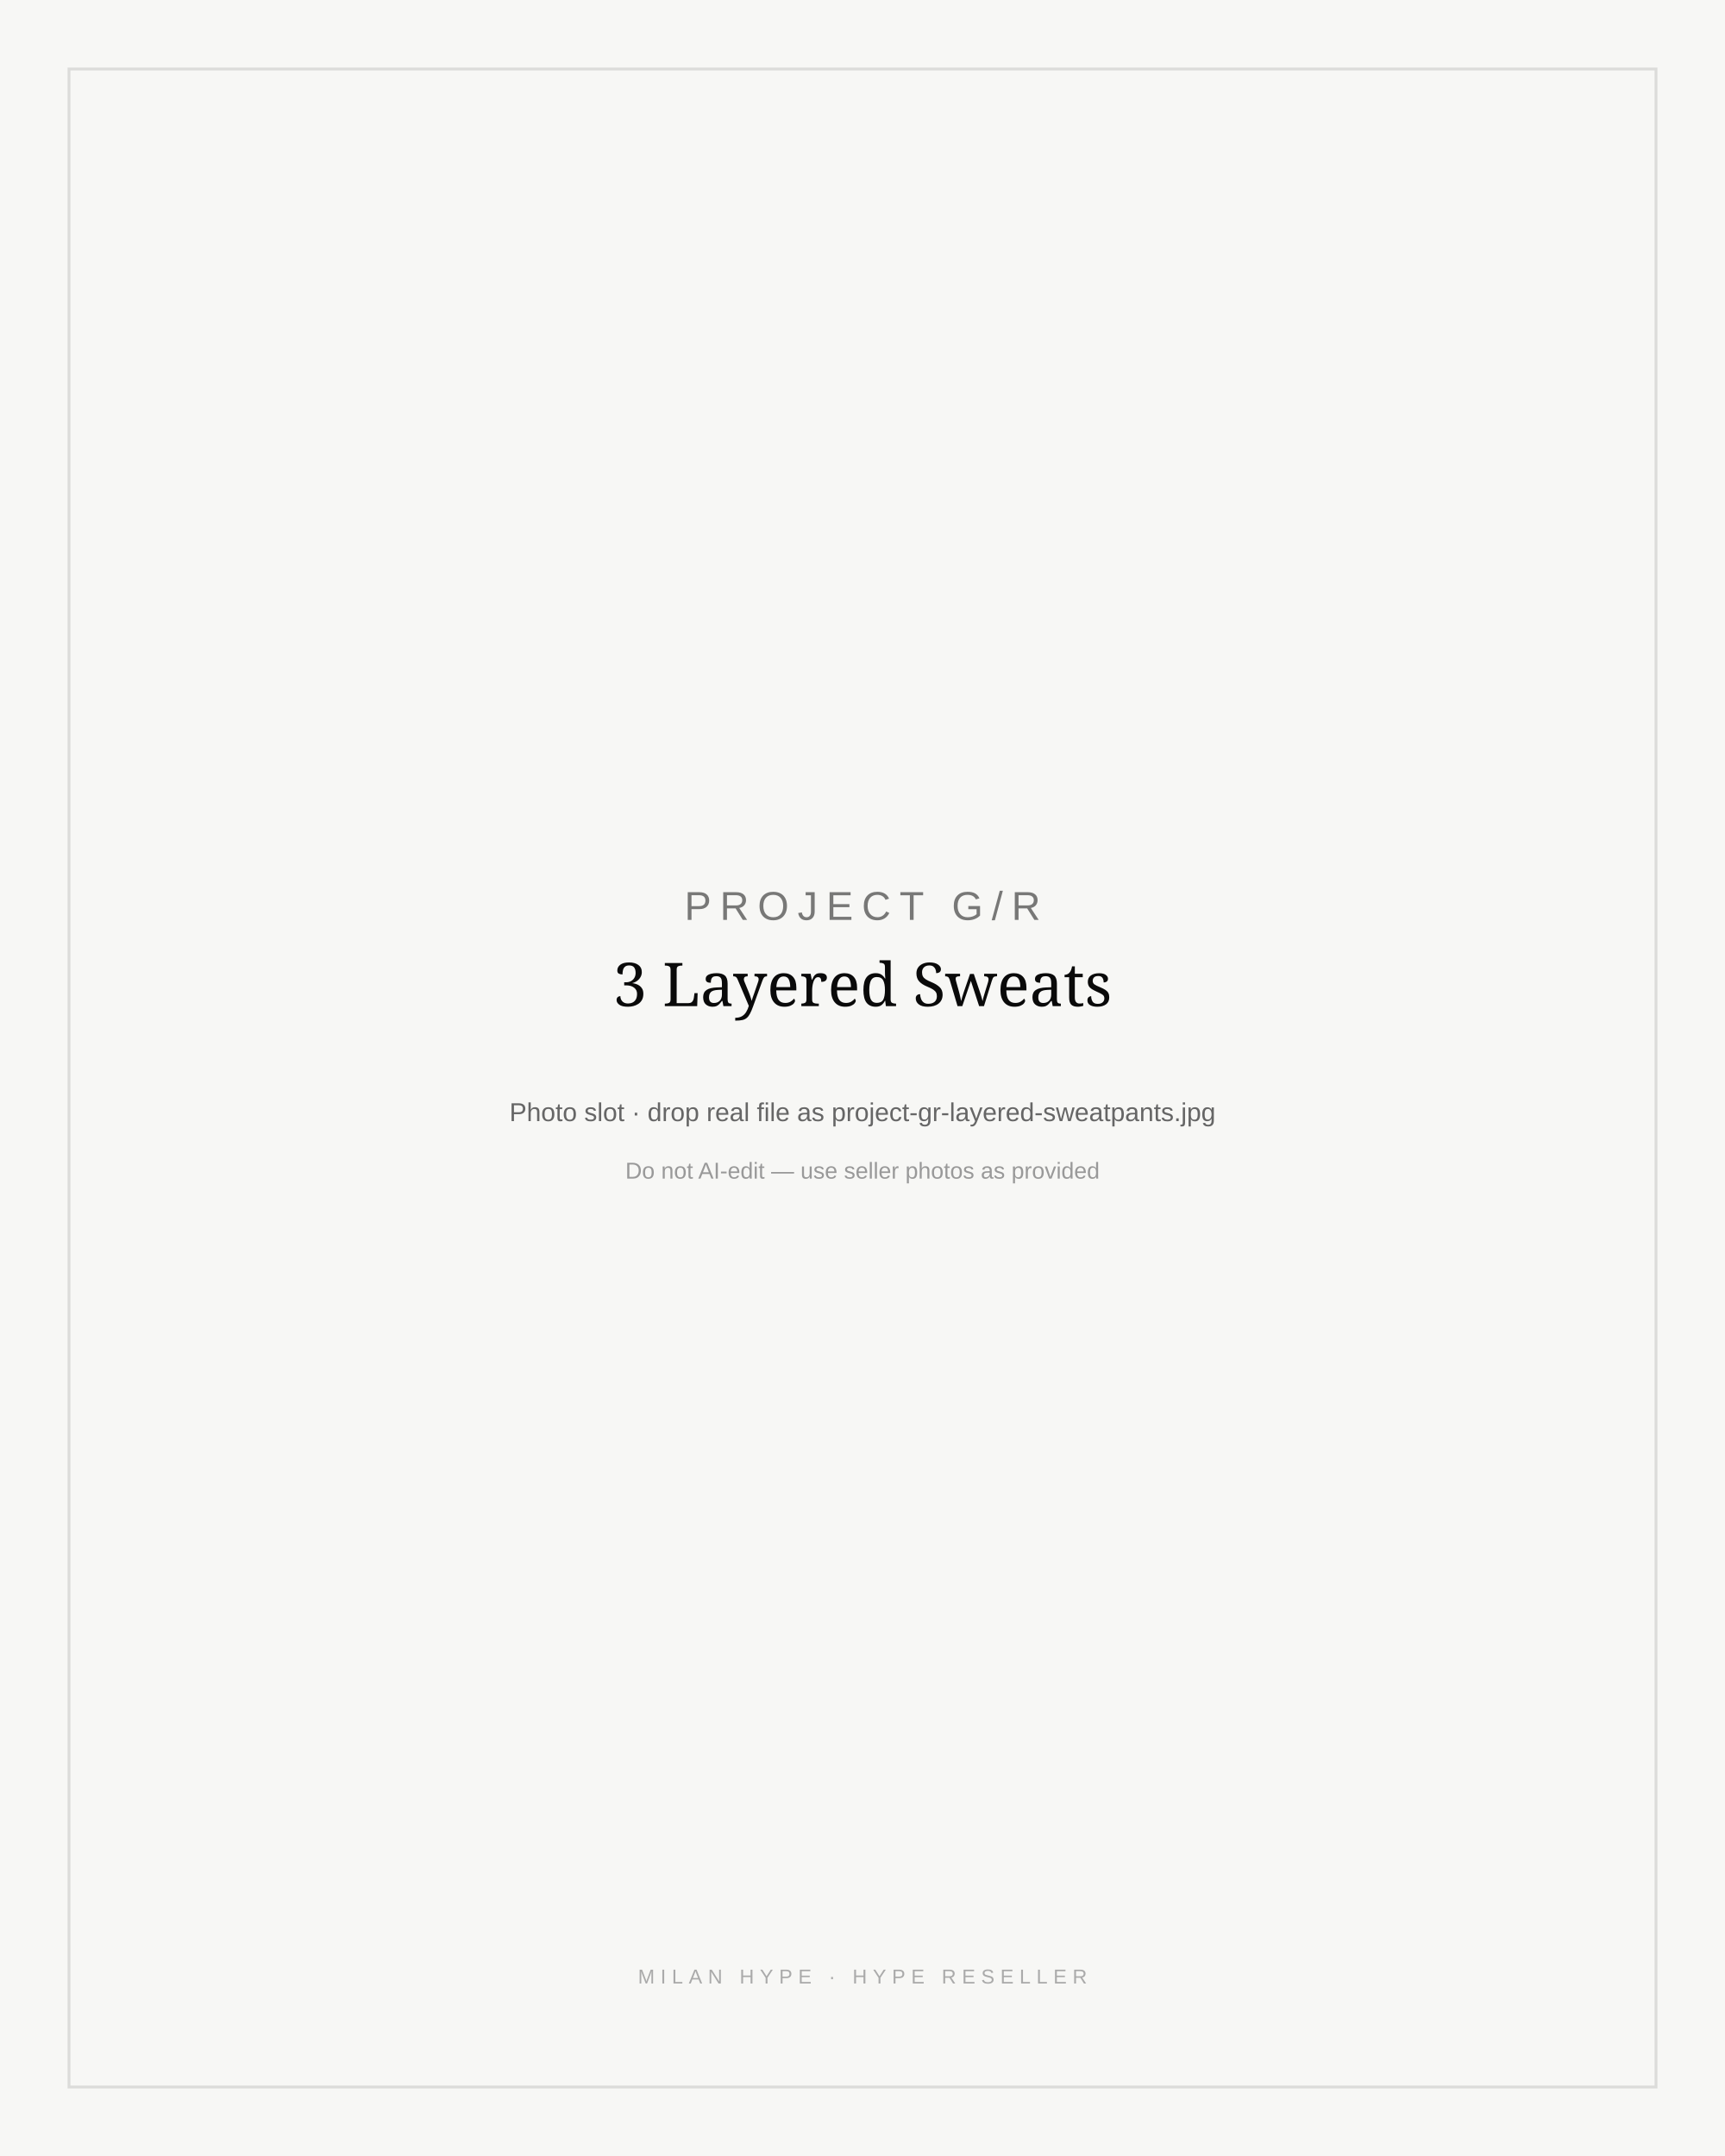
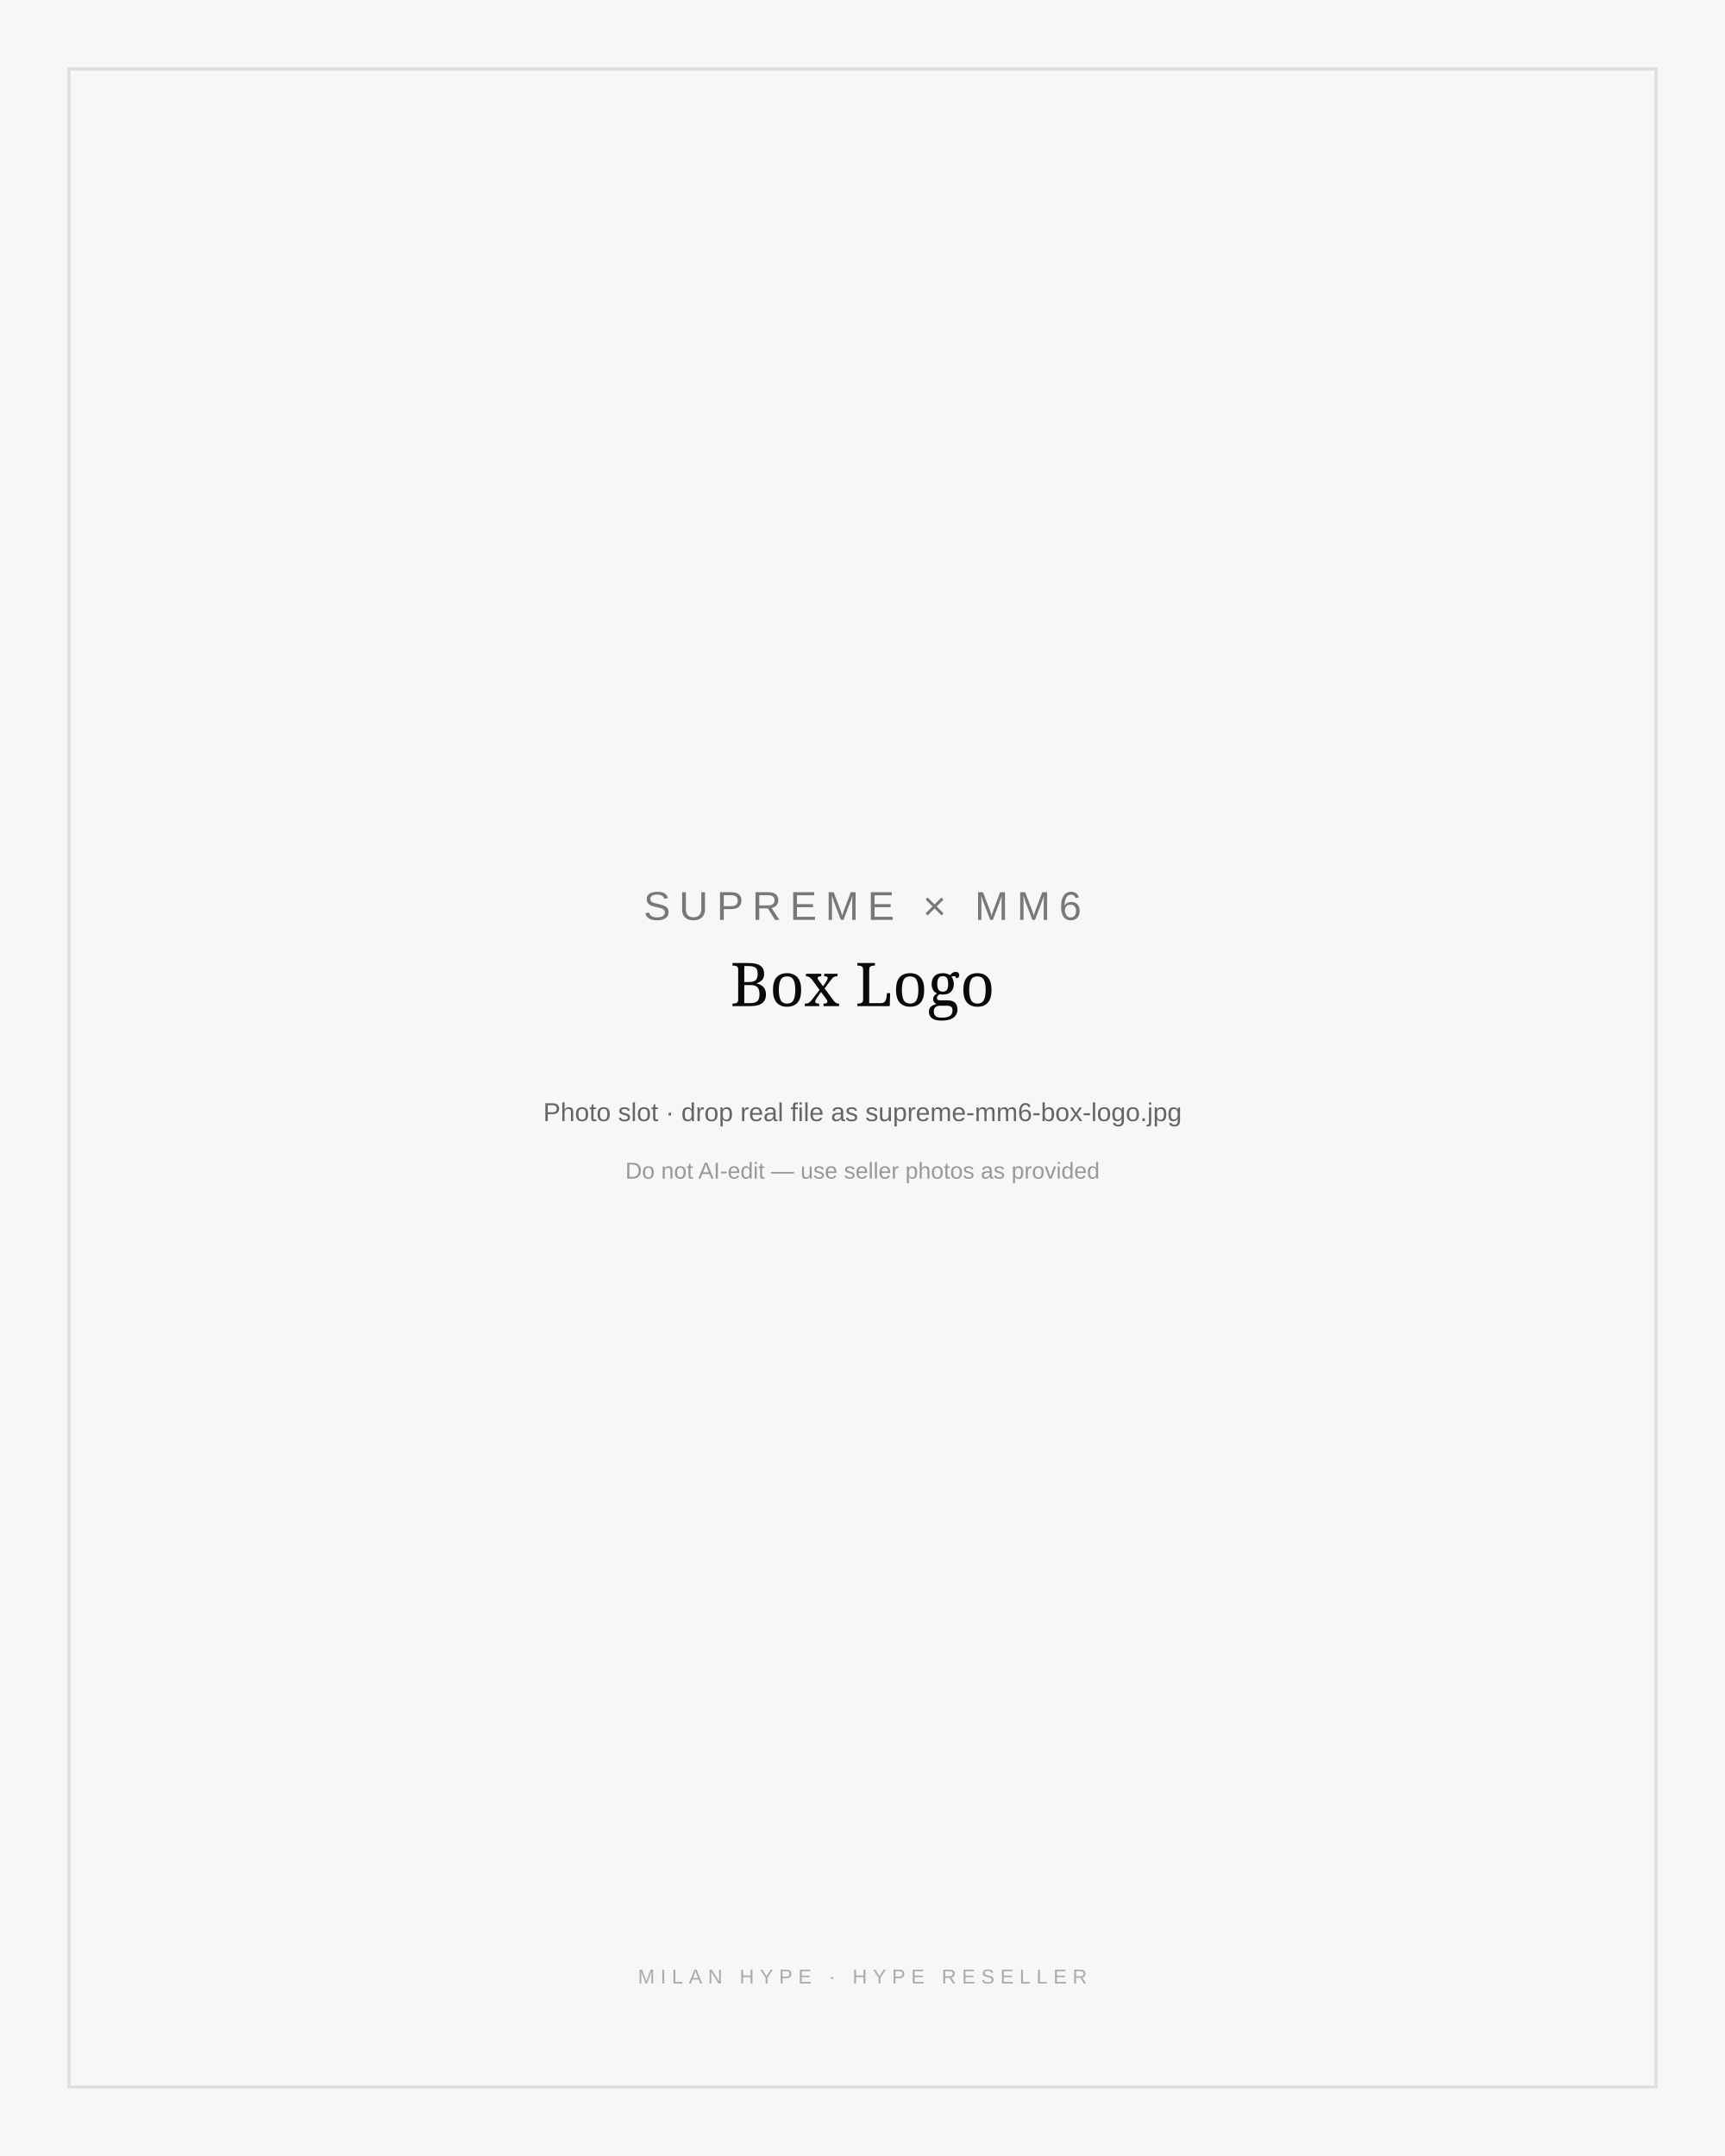
<svg xmlns="http://www.w3.org/2000/svg" width="1200" height="1500" viewBox="0 0 1200 1500">
  <rect width="1200" height="1500" fill="#f7f7f5" />
  <rect x="48" y="48" width="1104" height="1404" fill="none" stroke="#111" stroke-width="2" opacity="0.12" />
-   <text x="600" y="640" text-anchor="middle" font-family="Arial,Helvetica,sans-serif" font-size="28" fill="#111" letter-spacing="6" opacity="0.55">PROJECT G/R</text>
-   <text x="600" y="700" text-anchor="middle" font-family="Georgia,serif" font-size="42" fill="#0a0a0a">3 Layered Sweats</text>
-   <text x="600" y="780" text-anchor="middle" font-family="Arial,Helvetica,sans-serif" font-size="18" fill="#666">Photo slot · drop real file as project-gr-layered-sweatpants.jpg</text>
+   <text x="600" y="640" text-anchor="middle" font-family="Arial,Helvetica,sans-serif" font-size="28" fill="#111" letter-spacing="6" opacity="0.55">SUPREME × MM6</text>
+   <text x="600" y="700" text-anchor="middle" font-family="Georgia,serif" font-size="42" fill="#0a0a0a">Box Logo</text>
+   <text x="600" y="780" text-anchor="middle" font-family="Arial,Helvetica,sans-serif" font-size="18" fill="#666">Photo slot · drop real file as supreme-mm6-box-logo.jpg</text>
  <text x="600" y="820" text-anchor="middle" font-family="Arial,Helvetica,sans-serif" font-size="16" fill="#999">Do not AI-edit — use seller photos as provided</text>
  <text x="600" y="1380" text-anchor="middle" font-family="Arial,Helvetica,sans-serif" font-size="14" fill="#aaa" letter-spacing="4">MILAN HYPE · HYPE RESELLER</text>
</svg>
